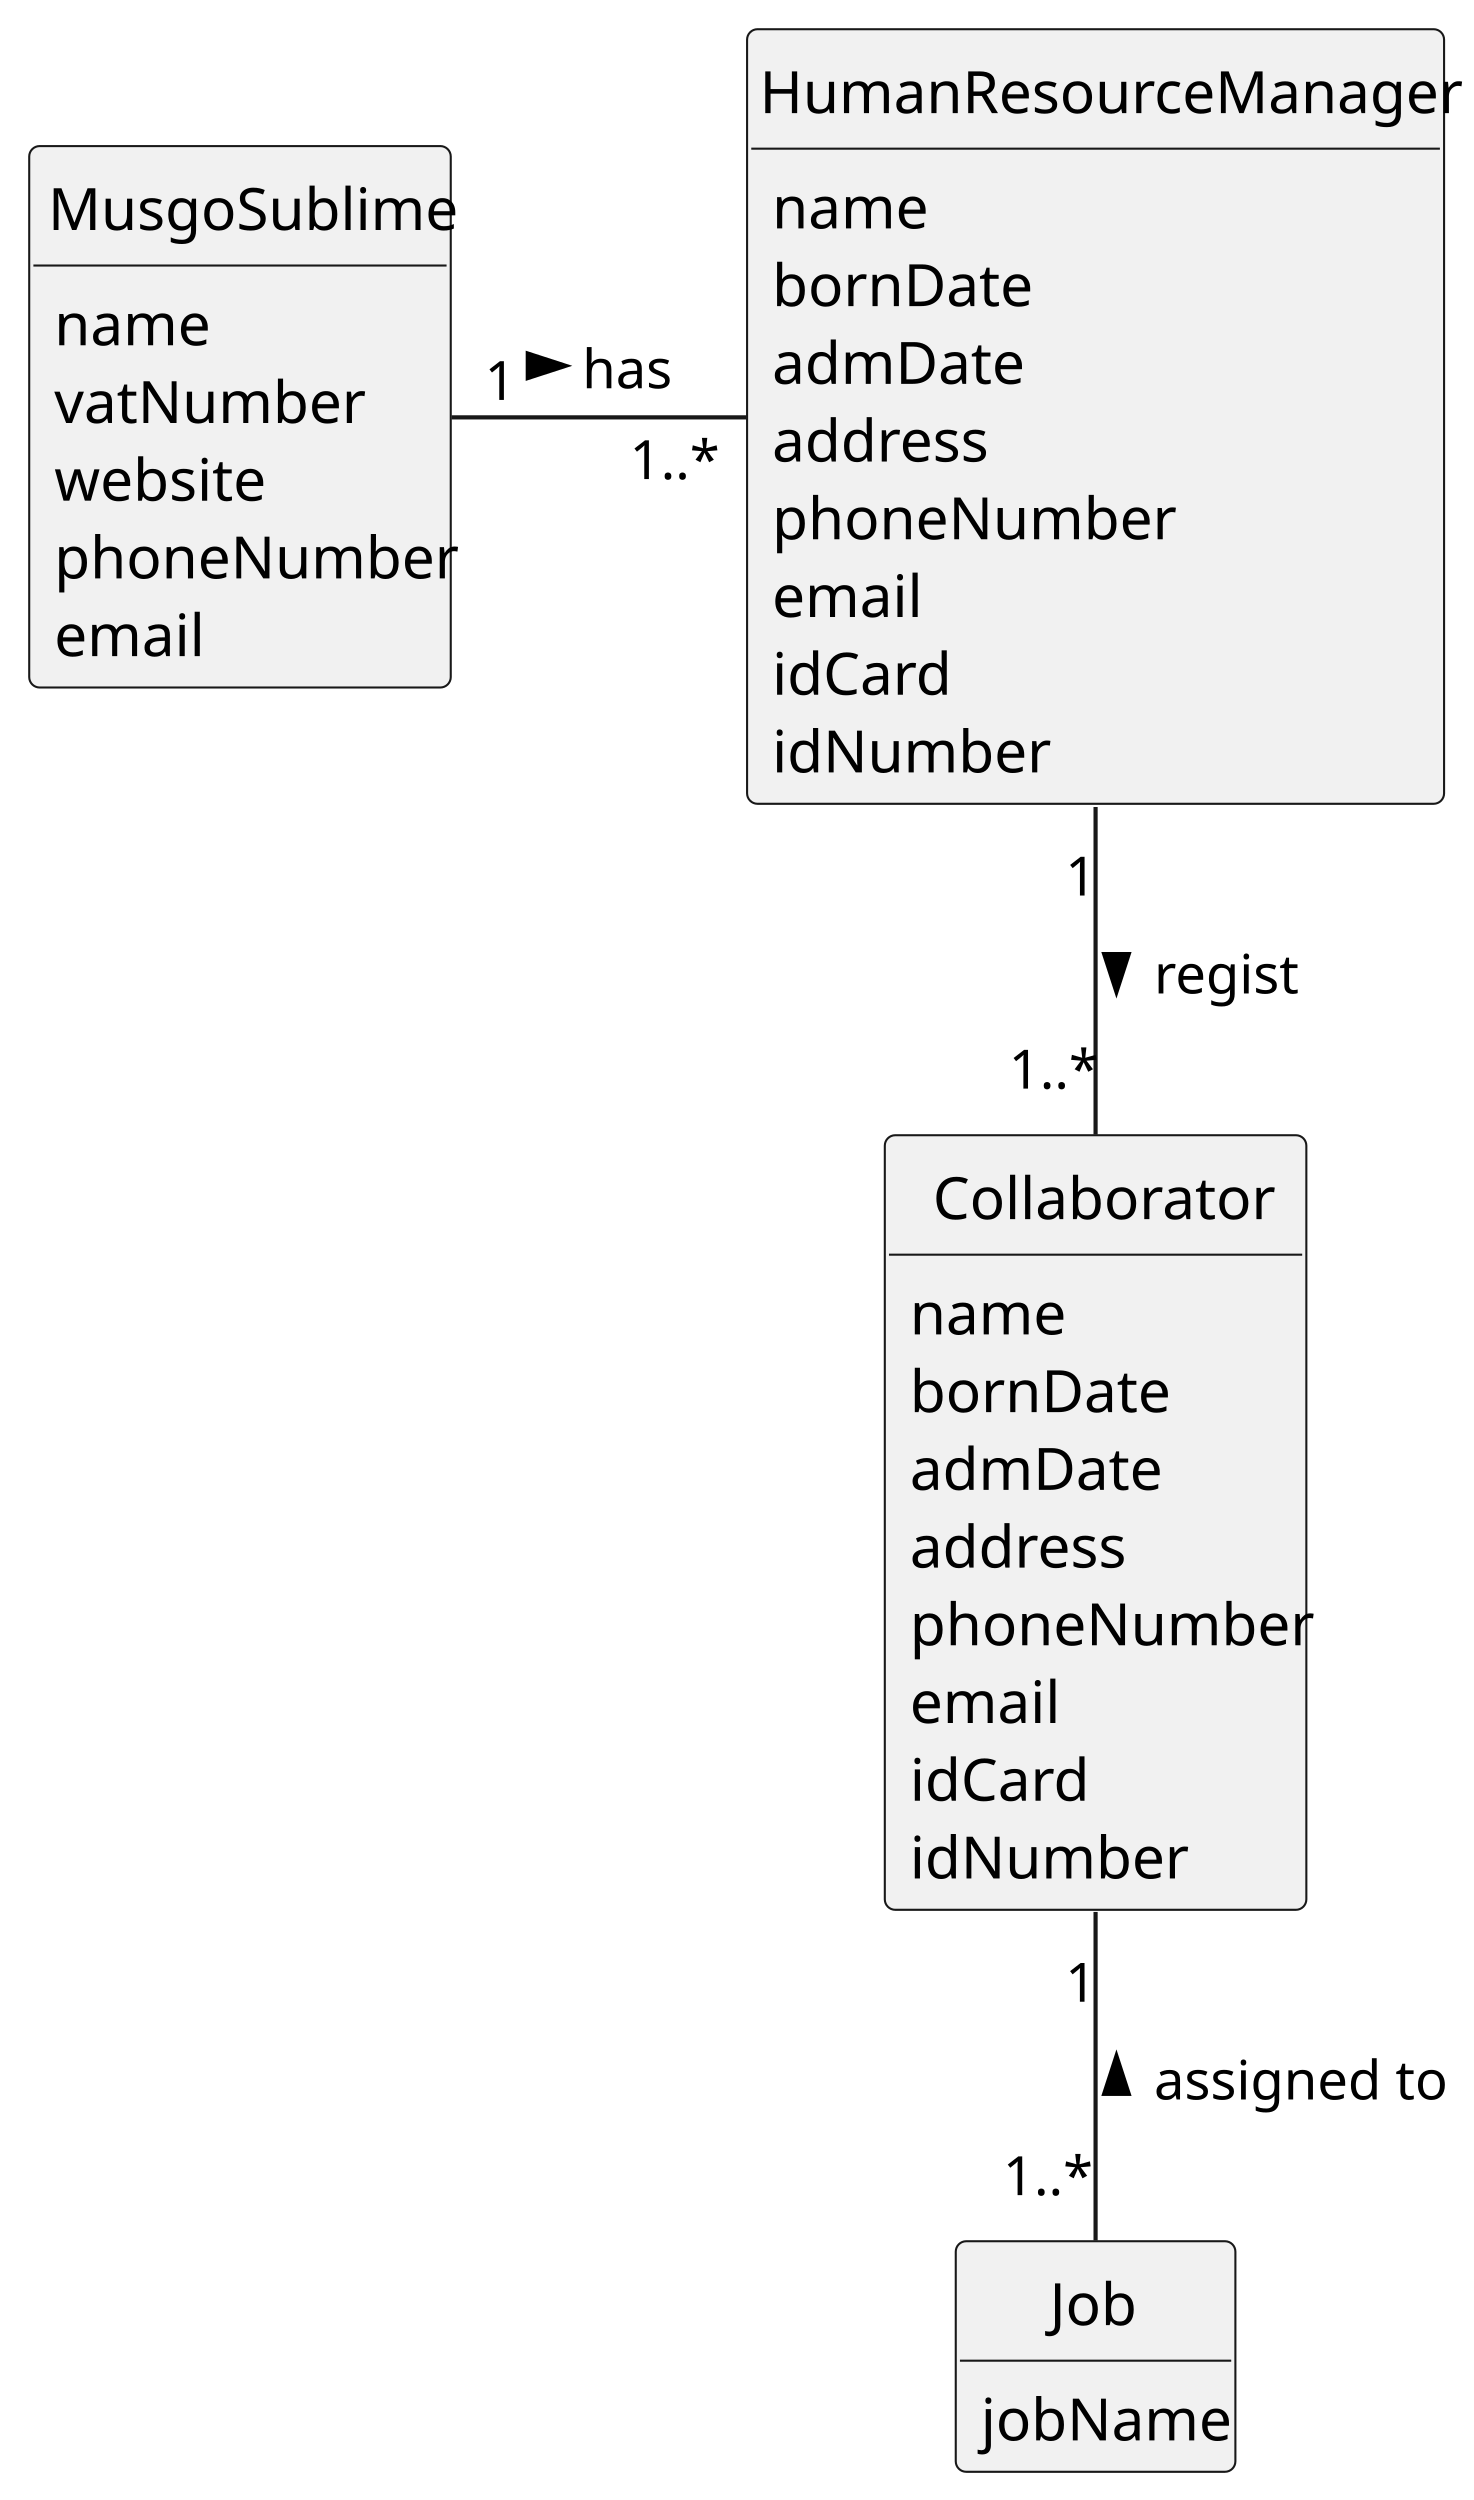
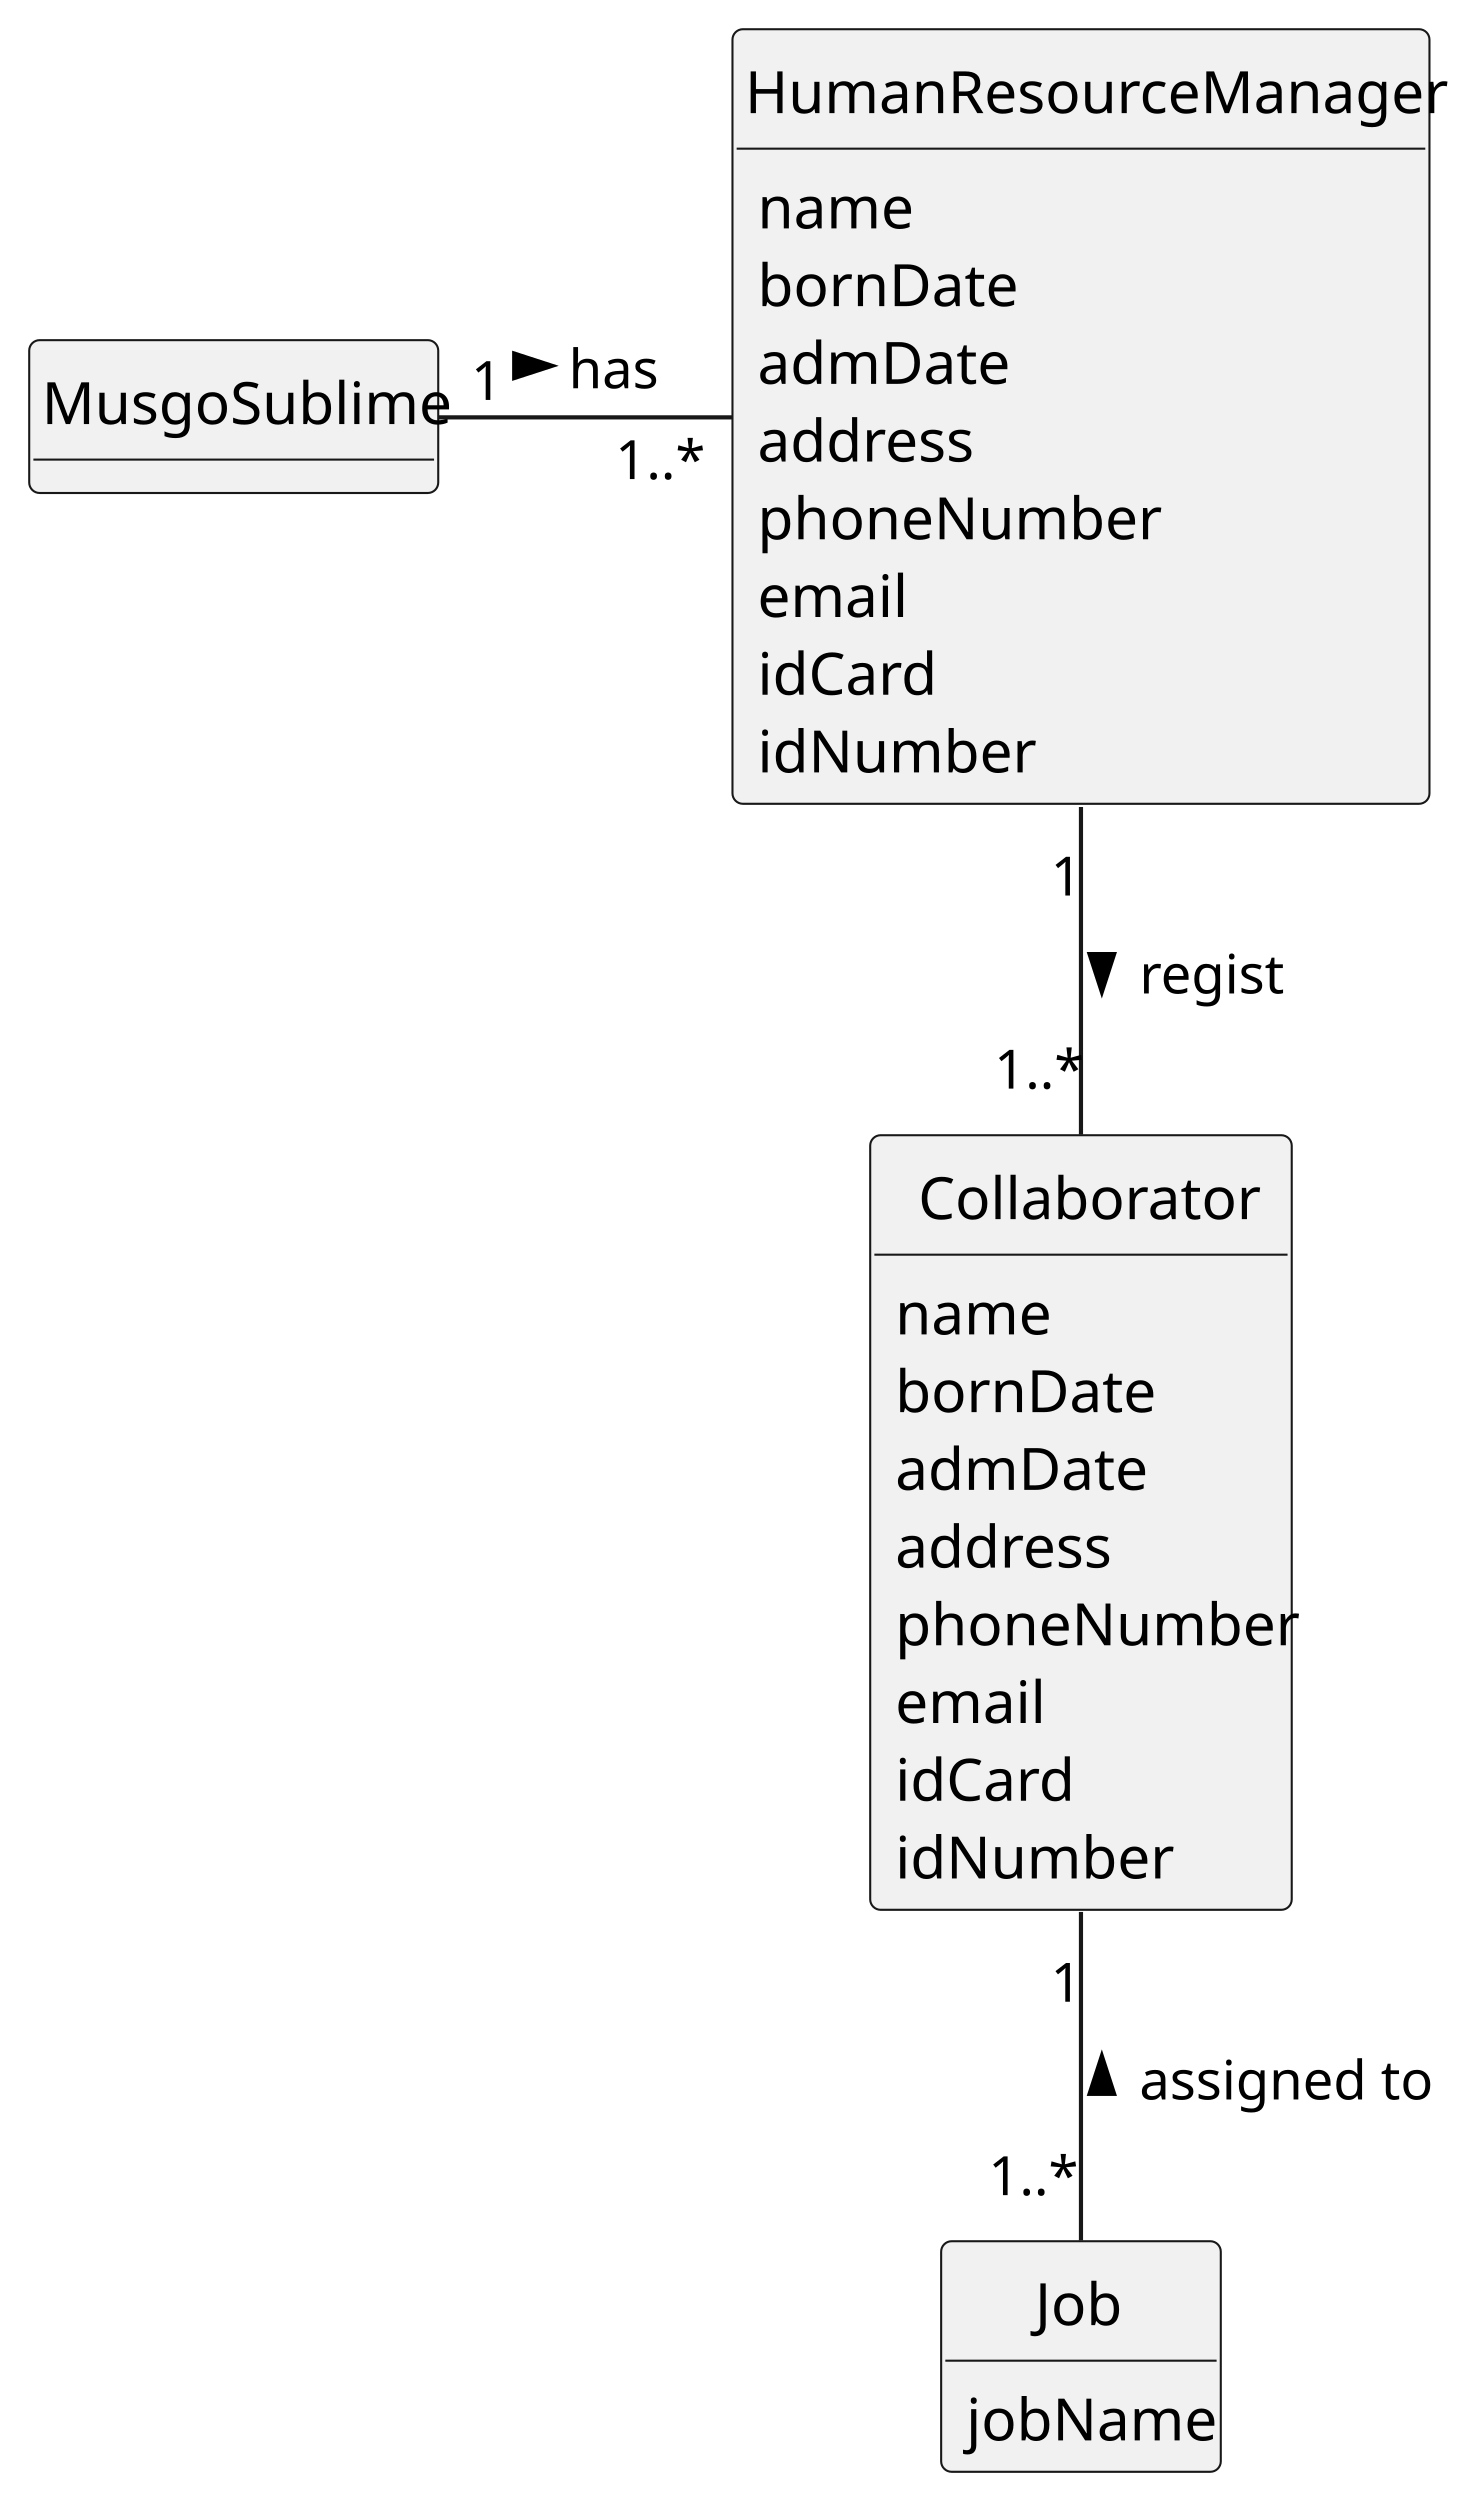
- <svg xmlns="http://www.w3.org/2000/svg" contentStyleType="text/css" height="599px" preserveAspectRatio="none" style="width:353px;height:599px;background:#FFFFFF;" version="1.1" viewBox="0 0 353 599" width="353px" zoomAndPan="magnify">
+ <svg xmlns="http://www.w3.org/2000/svg" contentStyleType="text/css" height="599px" preserveAspectRatio="none" style="width:349px;height:599px;background:#FFFFFF;" version="1.1" viewBox="0 0 349 599" width="349px" zoomAndPan="magnify">
  <defs />
  <g>
    <g id="elem_MusgoSublime">
-       <rect codeLine="10" fill="#F1F1F1" height="129.727" id="MusgoSublime" rx="2.5" ry="2.5" style="stroke:#181818;stroke-width:0.5;" width="101" x="7" y="35" />
-       <text fill="#000000" font-family="sans-serif" font-size="14" lengthAdjust="spacing" textLength="92" x="11.5" y="55.107">MusgoSublime</text>
-       <line style="stroke:#181818;stroke-width:0.5;" x1="8" x2="107" y1="63.621" y2="63.621" />
-       <text fill="#000000" font-family="sans-serif" font-size="14" lengthAdjust="spacing" textLength="35" x="13" y="82.728">name</text>
-       <text fill="#000000" font-family="sans-serif" font-size="14" lengthAdjust="spacing" textLength="68" x="13" y="101.35">vatNumber</text>
-       <text fill="#000000" font-family="sans-serif" font-size="14" lengthAdjust="spacing" textLength="47" x="13" y="119.971">website</text>
-       <text fill="#000000" font-family="sans-serif" font-size="14" lengthAdjust="spacing" textLength="89" x="13" y="138.592">phoneNumber</text>
-       <text fill="#000000" font-family="sans-serif" font-size="14" lengthAdjust="spacing" textLength="33" x="13" y="157.213">email</text>
+       <rect codeLine="10" fill="#F1F1F1" height="36.621" id="MusgoSublime" rx="2.5" ry="2.5" style="stroke:#181818;stroke-width:0.5;" width="98" x="7" y="81.5" />
+       <text fill="#000000" font-family="sans-serif" font-size="14" lengthAdjust="spacing" textLength="92" x="10" y="101.607">MusgoSublime</text>
+       <line style="stroke:#181818;stroke-width:0.5;" x1="8" x2="104" y1="110.121" y2="110.121" />
    </g>
    <g id="elem_HumanResourceManager">
-       <rect codeLine="18" fill="#F1F1F1" height="185.59" id="HumanResourceManager" rx="2.5" ry="2.5" style="stroke:#181818;stroke-width:0.5;" width="167" x="179" y="7" />
-       <text fill="#000000" font-family="sans-serif" font-size="14" lengthAdjust="spacing" textLength="161" x="182" y="27.107">HumanResourceManager</text>
-       <line style="stroke:#181818;stroke-width:0.5;" x1="180" x2="345" y1="35.621" y2="35.621" />
-       <text fill="#000000" font-family="sans-serif" font-size="14" lengthAdjust="spacing" textLength="35" x="185" y="54.728">name</text>
-       <text fill="#000000" font-family="sans-serif" font-size="14" lengthAdjust="spacing" textLength="59" x="185" y="73.35">bornDate</text>
-       <text fill="#000000" font-family="sans-serif" font-size="14" lengthAdjust="spacing" textLength="57" x="185" y="91.971">admDate</text>
-       <text fill="#000000" font-family="sans-serif" font-size="14" lengthAdjust="spacing" textLength="51" x="185" y="110.592">address</text>
-       <text fill="#000000" font-family="sans-serif" font-size="14" lengthAdjust="spacing" textLength="89" x="185" y="129.213">phoneNumber</text>
-       <text fill="#000000" font-family="sans-serif" font-size="14" lengthAdjust="spacing" textLength="33" x="185" y="147.834">email</text>
-       <text fill="#000000" font-family="sans-serif" font-size="14" lengthAdjust="spacing" textLength="42" x="185" y="166.455">idCard</text>
-       <text fill="#000000" font-family="sans-serif" font-size="14" lengthAdjust="spacing" textLength="60" x="185" y="185.076">idNumber</text>
+       <rect codeLine="13" fill="#F1F1F1" height="185.59" id="HumanResourceManager" rx="2.5" ry="2.5" style="stroke:#181818;stroke-width:0.5;" width="167" x="175.5" y="7" />
+       <text fill="#000000" font-family="sans-serif" font-size="14" lengthAdjust="spacing" textLength="161" x="178.5" y="27.107">HumanResourceManager</text>
+       <line style="stroke:#181818;stroke-width:0.5;" x1="176.5" x2="341.5" y1="35.621" y2="35.621" />
+       <text fill="#000000" font-family="sans-serif" font-size="14" lengthAdjust="spacing" textLength="35" x="181.5" y="54.728">name</text>
+       <text fill="#000000" font-family="sans-serif" font-size="14" lengthAdjust="spacing" textLength="59" x="181.5" y="73.35">bornDate</text>
+       <text fill="#000000" font-family="sans-serif" font-size="14" lengthAdjust="spacing" textLength="57" x="181.5" y="91.971">admDate</text>
+       <text fill="#000000" font-family="sans-serif" font-size="14" lengthAdjust="spacing" textLength="51" x="181.5" y="110.592">address</text>
+       <text fill="#000000" font-family="sans-serif" font-size="14" lengthAdjust="spacing" textLength="89" x="181.5" y="129.213">phoneNumber</text>
+       <text fill="#000000" font-family="sans-serif" font-size="14" lengthAdjust="spacing" textLength="33" x="181.5" y="147.834">email</text>
+       <text fill="#000000" font-family="sans-serif" font-size="14" lengthAdjust="spacing" textLength="42" x="181.5" y="166.455">idCard</text>
+       <text fill="#000000" font-family="sans-serif" font-size="14" lengthAdjust="spacing" textLength="60" x="181.5" y="185.076">idNumber</text>
    </g>
    <g id="elem_Collaborator">
-       <rect codeLine="29" fill="#F1F1F1" height="185.59" id="Collaborator" rx="2.5" ry="2.5" style="stroke:#181818;stroke-width:0.5;" width="101" x="212" y="272" />
-       <text fill="#000000" font-family="sans-serif" font-size="14" lengthAdjust="spacing" textLength="78" x="223.5" y="292.107">Collaborator</text>
-       <line style="stroke:#181818;stroke-width:0.5;" x1="213" x2="312" y1="300.621" y2="300.621" />
-       <text fill="#000000" font-family="sans-serif" font-size="14" lengthAdjust="spacing" textLength="35" x="218" y="319.728">name</text>
-       <text fill="#000000" font-family="sans-serif" font-size="14" lengthAdjust="spacing" textLength="59" x="218" y="338.35">bornDate</text>
-       <text fill="#000000" font-family="sans-serif" font-size="14" lengthAdjust="spacing" textLength="57" x="218" y="356.971">admDate</text>
-       <text fill="#000000" font-family="sans-serif" font-size="14" lengthAdjust="spacing" textLength="51" x="218" y="375.592">address</text>
-       <text fill="#000000" font-family="sans-serif" font-size="14" lengthAdjust="spacing" textLength="89" x="218" y="394.213">phoneNumber</text>
-       <text fill="#000000" font-family="sans-serif" font-size="14" lengthAdjust="spacing" textLength="33" x="218" y="412.834">email</text>
-       <text fill="#000000" font-family="sans-serif" font-size="14" lengthAdjust="spacing" textLength="42" x="218" y="431.455">idCard</text>
-       <text fill="#000000" font-family="sans-serif" font-size="14" lengthAdjust="spacing" textLength="60" x="218" y="450.076">idNumber</text>
+       <rect codeLine="24" fill="#F1F1F1" height="185.59" id="Collaborator" rx="2.5" ry="2.5" style="stroke:#181818;stroke-width:0.5;" width="101" x="208.5" y="272" />
+       <text fill="#000000" font-family="sans-serif" font-size="14" lengthAdjust="spacing" textLength="78" x="220" y="292.107">Collaborator</text>
+       <line style="stroke:#181818;stroke-width:0.5;" x1="209.5" x2="308.5" y1="300.621" y2="300.621" />
+       <text fill="#000000" font-family="sans-serif" font-size="14" lengthAdjust="spacing" textLength="35" x="214.5" y="319.728">name</text>
+       <text fill="#000000" font-family="sans-serif" font-size="14" lengthAdjust="spacing" textLength="59" x="214.5" y="338.35">bornDate</text>
+       <text fill="#000000" font-family="sans-serif" font-size="14" lengthAdjust="spacing" textLength="57" x="214.5" y="356.971">admDate</text>
+       <text fill="#000000" font-family="sans-serif" font-size="14" lengthAdjust="spacing" textLength="51" x="214.5" y="375.592">address</text>
+       <text fill="#000000" font-family="sans-serif" font-size="14" lengthAdjust="spacing" textLength="89" x="214.5" y="394.213">phoneNumber</text>
+       <text fill="#000000" font-family="sans-serif" font-size="14" lengthAdjust="spacing" textLength="33" x="214.5" y="412.834">email</text>
+       <text fill="#000000" font-family="sans-serif" font-size="14" lengthAdjust="spacing" textLength="42" x="214.5" y="431.455">idCard</text>
+       <text fill="#000000" font-family="sans-serif" font-size="14" lengthAdjust="spacing" textLength="60" x="214.5" y="450.076">idNumber</text>
    </g>
    <g id="elem_Job">
-       <rect codeLine="40" fill="#F1F1F1" height="55.242" id="Job" rx="2.5" ry="2.5" style="stroke:#181818;stroke-width:0.5;" width="67" x="229" y="537" />
-       <text fill="#000000" font-family="sans-serif" font-size="14" lengthAdjust="spacing" textLength="22" x="251.5" y="557.107">Job</text>
-       <line style="stroke:#181818;stroke-width:0.5;" x1="230" x2="295" y1="565.621" y2="565.621" />
-       <text fill="#000000" font-family="sans-serif" font-size="14" lengthAdjust="spacing" textLength="55" x="235" y="584.729">jobName</text>
+       <rect codeLine="35" fill="#F1F1F1" height="55.242" id="Job" rx="2.5" ry="2.5" style="stroke:#181818;stroke-width:0.5;" width="67" x="225.5" y="537" />
+       <text fill="#000000" font-family="sans-serif" font-size="14" lengthAdjust="spacing" textLength="22" x="248" y="557.107">Job</text>
+       <line style="stroke:#181818;stroke-width:0.5;" x1="226.5" x2="291.5" y1="565.621" y2="565.621" />
+       <text fill="#000000" font-family="sans-serif" font-size="14" lengthAdjust="spacing" textLength="55" x="231.5" y="584.729">jobName</text>
    </g>
    <g id="link_MusgoSublime_HumanResourceManager">
-       <path codeLine="44" d="M108.17,100 C129.52,100 154.93,100 178.91,100 " fill="none" id="MusgoSublime-HumanResourceManager" style="stroke:#181818;stroke-width:1.0;" />
-       <polygon fill="#000000" points="135.5,87.645,126.455,84.707,126.455,90.584,135.5,87.645" style="stroke:#000000;stroke-width:1.0;" />
-       <text fill="#000000" font-family="sans-serif" font-size="13" lengthAdjust="spacing" textLength="21" x="139.5" y="93.028">has</text>
-       <text fill="#000000" font-family="sans-serif" font-size="13" lengthAdjust="spacing" textLength="7" x="116.126" y="95.821">1</text>
-       <text fill="#000000" font-family="sans-serif" font-size="13" lengthAdjust="spacing" textLength="20" x="150.867" y="114.789">1..*</text>
+       <path codeLine="39" d="M105.14,100 C126.26,100 151.55,100 175.46,100 " fill="none" id="MusgoSublime-HumanResourceManager" style="stroke:#181818;stroke-width:1.0;" />
+       <polygon fill="#000000" points="132.25,87.645,123.205,84.707,123.205,90.584,132.25,87.645" style="stroke:#000000;stroke-width:1.0;" />
+       <text fill="#000000" font-family="sans-serif" font-size="13" lengthAdjust="spacing" textLength="21" x="136.25" y="93.028">has</text>
+       <text fill="#000000" font-family="sans-serif" font-size="13" lengthAdjust="spacing" textLength="7" x="112.871" y="95.829">1</text>
+       <text fill="#000000" font-family="sans-serif" font-size="13" lengthAdjust="spacing" textLength="20" x="147.421" y="114.789">1..*</text>
    </g>
    <g id="link_HumanResourceManager_Collaborator">
-       <path codeLine="45" d="M262.5,193.35 C262.5,218.81 262.5,246.42 262.5,271.87 " fill="none" id="HumanResourceManager-Collaborator" style="stroke:#181818;stroke-width:1.0;" />
-       <polygon fill="#000000" points="267.5,237.645,270.439,228.6,264.561,228.6,267.5,237.645" style="stroke:#000000;stroke-width:1.0;" />
-       <text fill="#000000" font-family="sans-serif" font-size="13" lengthAdjust="spacing" textLength="32" x="276.5" y="238.028">regist</text>
-       <text fill="#000000" font-family="sans-serif" font-size="13" lengthAdjust="spacing" textLength="7" x="255.254" y="214.564">1</text>
-       <text fill="#000000" font-family="sans-serif" font-size="13" lengthAdjust="spacing" textLength="20" x="241.703" y="260.828">1..*</text>
+       <path codeLine="40" d="M259,193.35 C259,218.81 259,246.42 259,271.87 " fill="none" id="HumanResourceManager-Collaborator" style="stroke:#181818;stroke-width:1.0;" />
+       <polygon fill="#000000" points="264,237.645,266.939,228.6,261.061,228.6,264,237.645" style="stroke:#000000;stroke-width:1.0;" />
+       <text fill="#000000" font-family="sans-serif" font-size="13" lengthAdjust="spacing" textLength="32" x="273" y="238.028">regist</text>
+       <text fill="#000000" font-family="sans-serif" font-size="13" lengthAdjust="spacing" textLength="7" x="251.754" y="214.564">1</text>
+       <text fill="#000000" font-family="sans-serif" font-size="13" lengthAdjust="spacing" textLength="20" x="238.203" y="260.828">1..*</text>
    </g>
    <g id="link_Collaborator_Job">
-       <path codeLine="46" d="M262.5,458.1 C262.5,486.86 262.5,516.38 262.5,536.83 " fill="none" id="Collaborator-Job" style="stroke:#181818;stroke-width:1.0;" />
-       <polygon fill="#000000" points="267.5,492.646,264.561,501.691,270.439,501.691,267.5,492.646" style="stroke:#000000;stroke-width:1.0;" />
-       <text fill="#000000" font-family="sans-serif" font-size="13" lengthAdjust="spacing" textLength="67" x="276.5" y="503.028">assigned to</text>
-       <text fill="#000000" font-family="sans-serif" font-size="13" lengthAdjust="spacing" textLength="7" x="255.243" y="479.615">1</text>
-       <text fill="#000000" font-family="sans-serif" font-size="13" lengthAdjust="spacing" textLength="20" x="240.312" y="525.952">1..*</text>
+       <path codeLine="41" d="M259,458.1 C259,486.86 259,516.38 259,536.83 " fill="none" id="Collaborator-Job" style="stroke:#181818;stroke-width:1.0;" />
+       <polygon fill="#000000" points="264,492.646,261.061,501.691,266.939,501.691,264,492.646" style="stroke:#000000;stroke-width:1.0;" />
+       <text fill="#000000" font-family="sans-serif" font-size="13" lengthAdjust="spacing" textLength="67" x="273" y="503.028">assigned to</text>
+       <text fill="#000000" font-family="sans-serif" font-size="13" lengthAdjust="spacing" textLength="7" x="251.743" y="479.615">1</text>
+       <text fill="#000000" font-family="sans-serif" font-size="13" lengthAdjust="spacing" textLength="20" x="236.812" y="525.952">1..*</text>
    </g>
  </g>
</svg>
